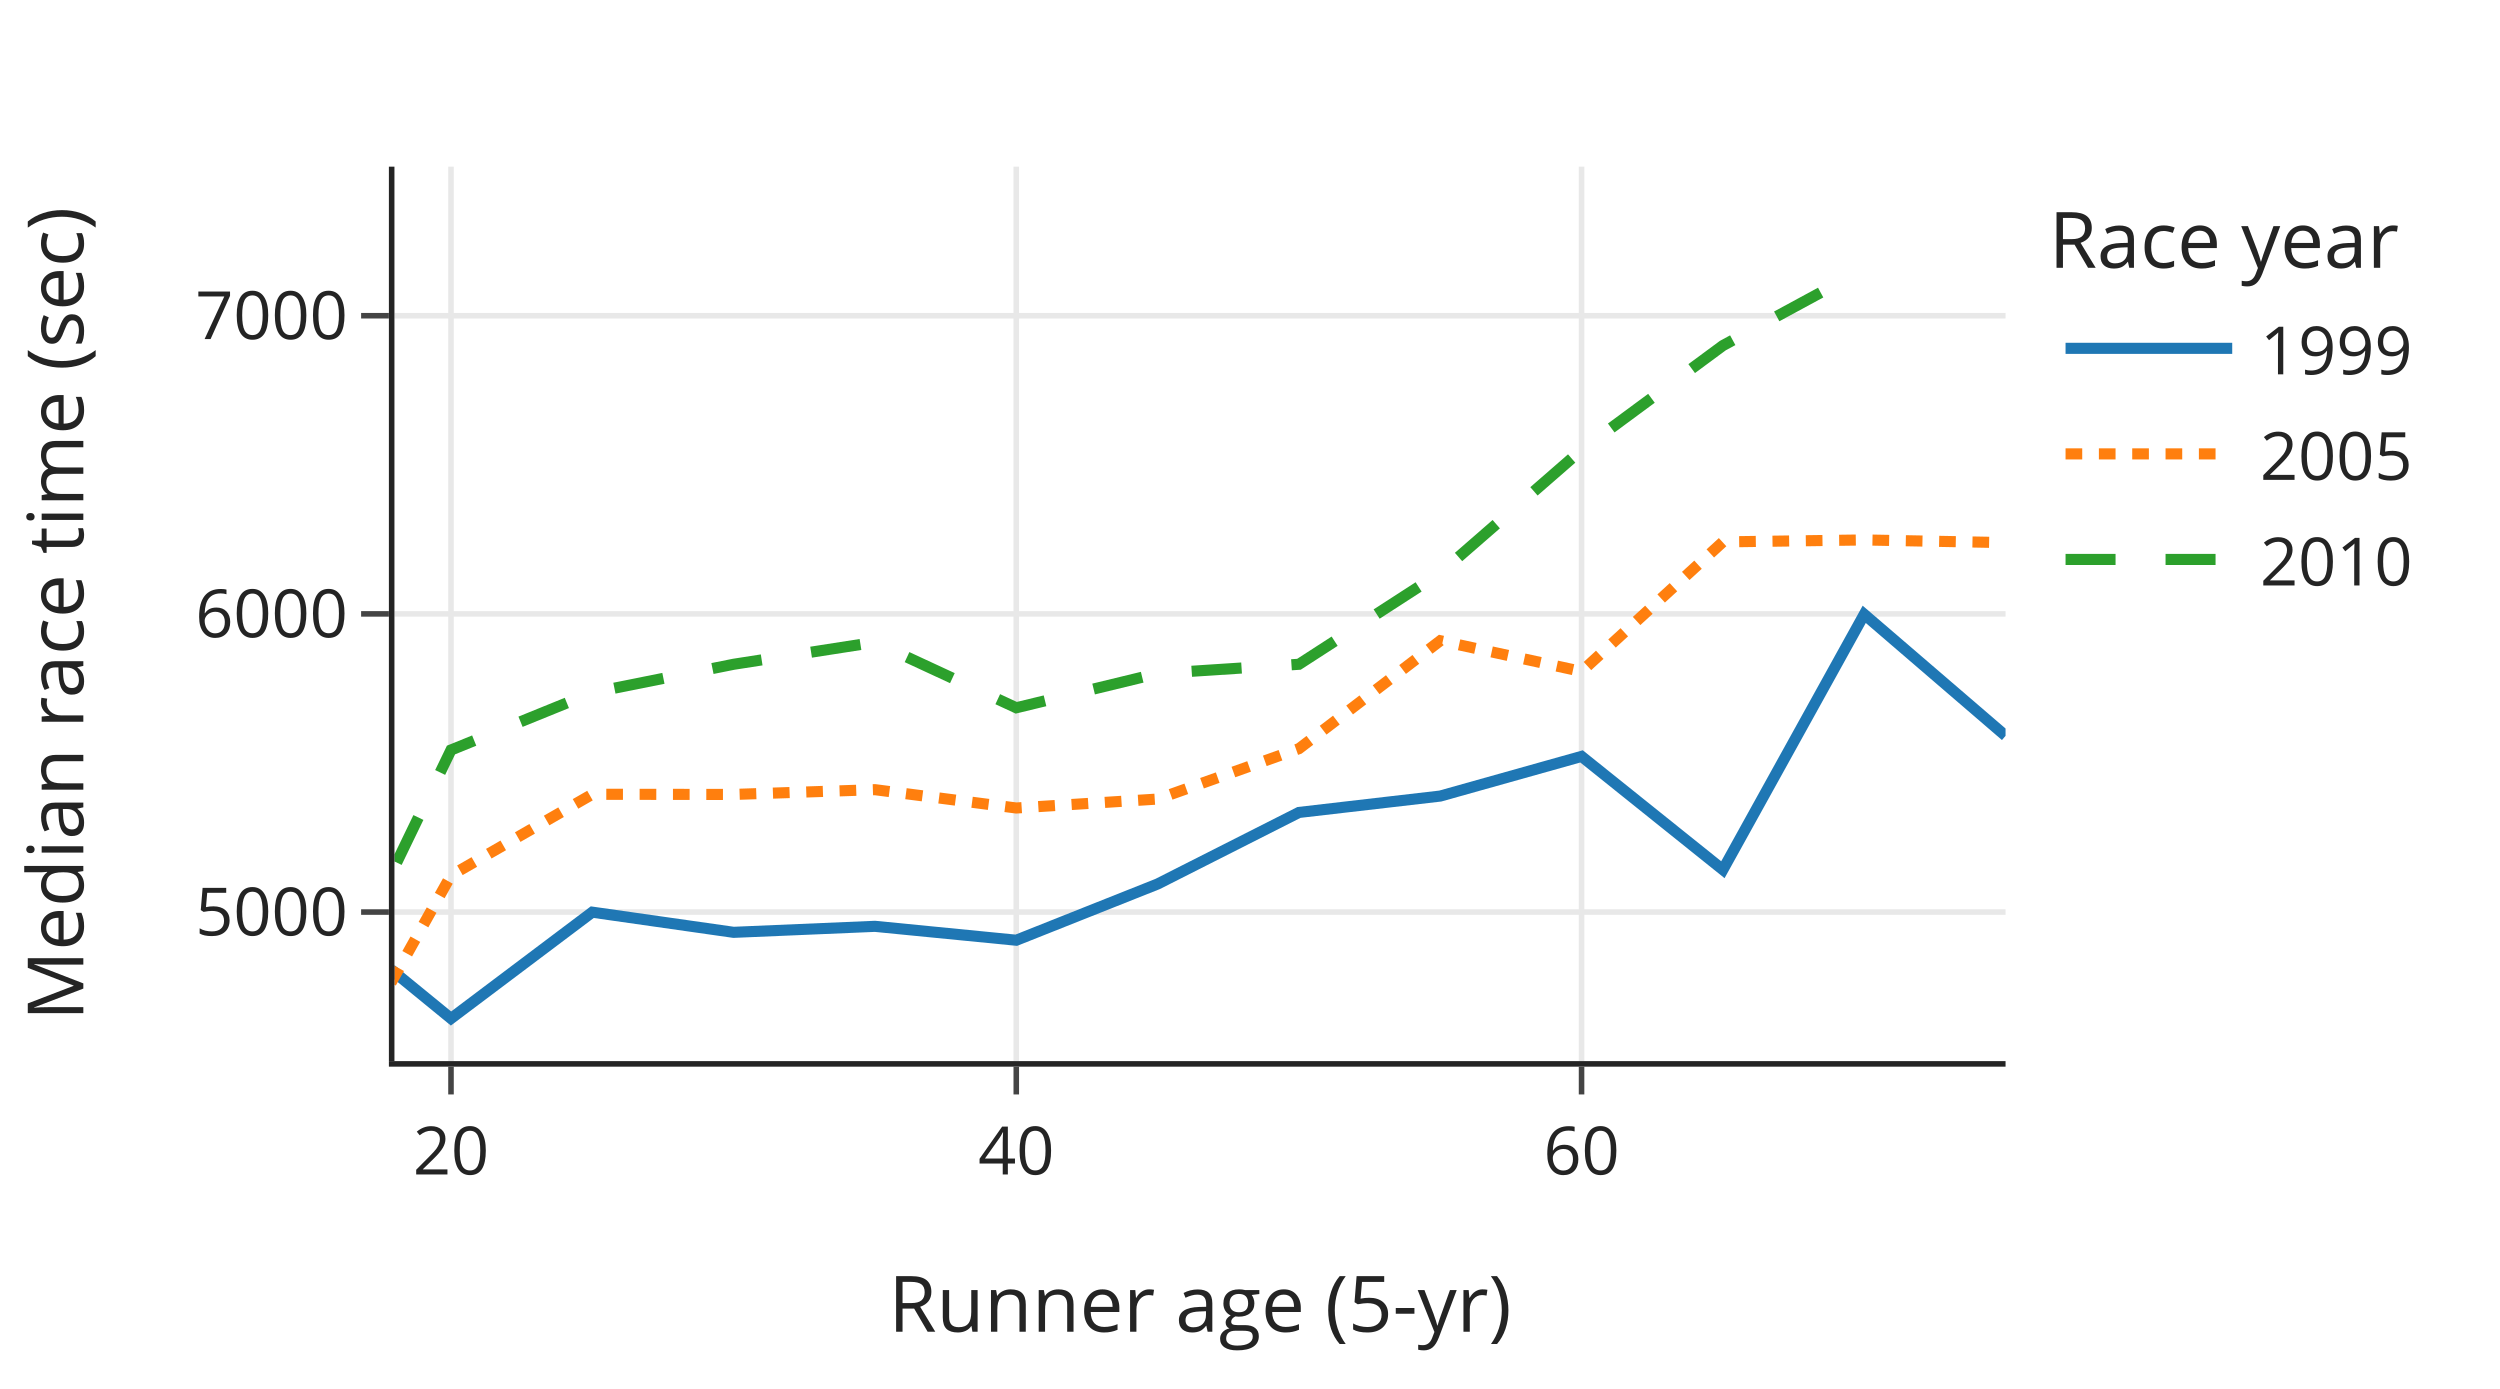
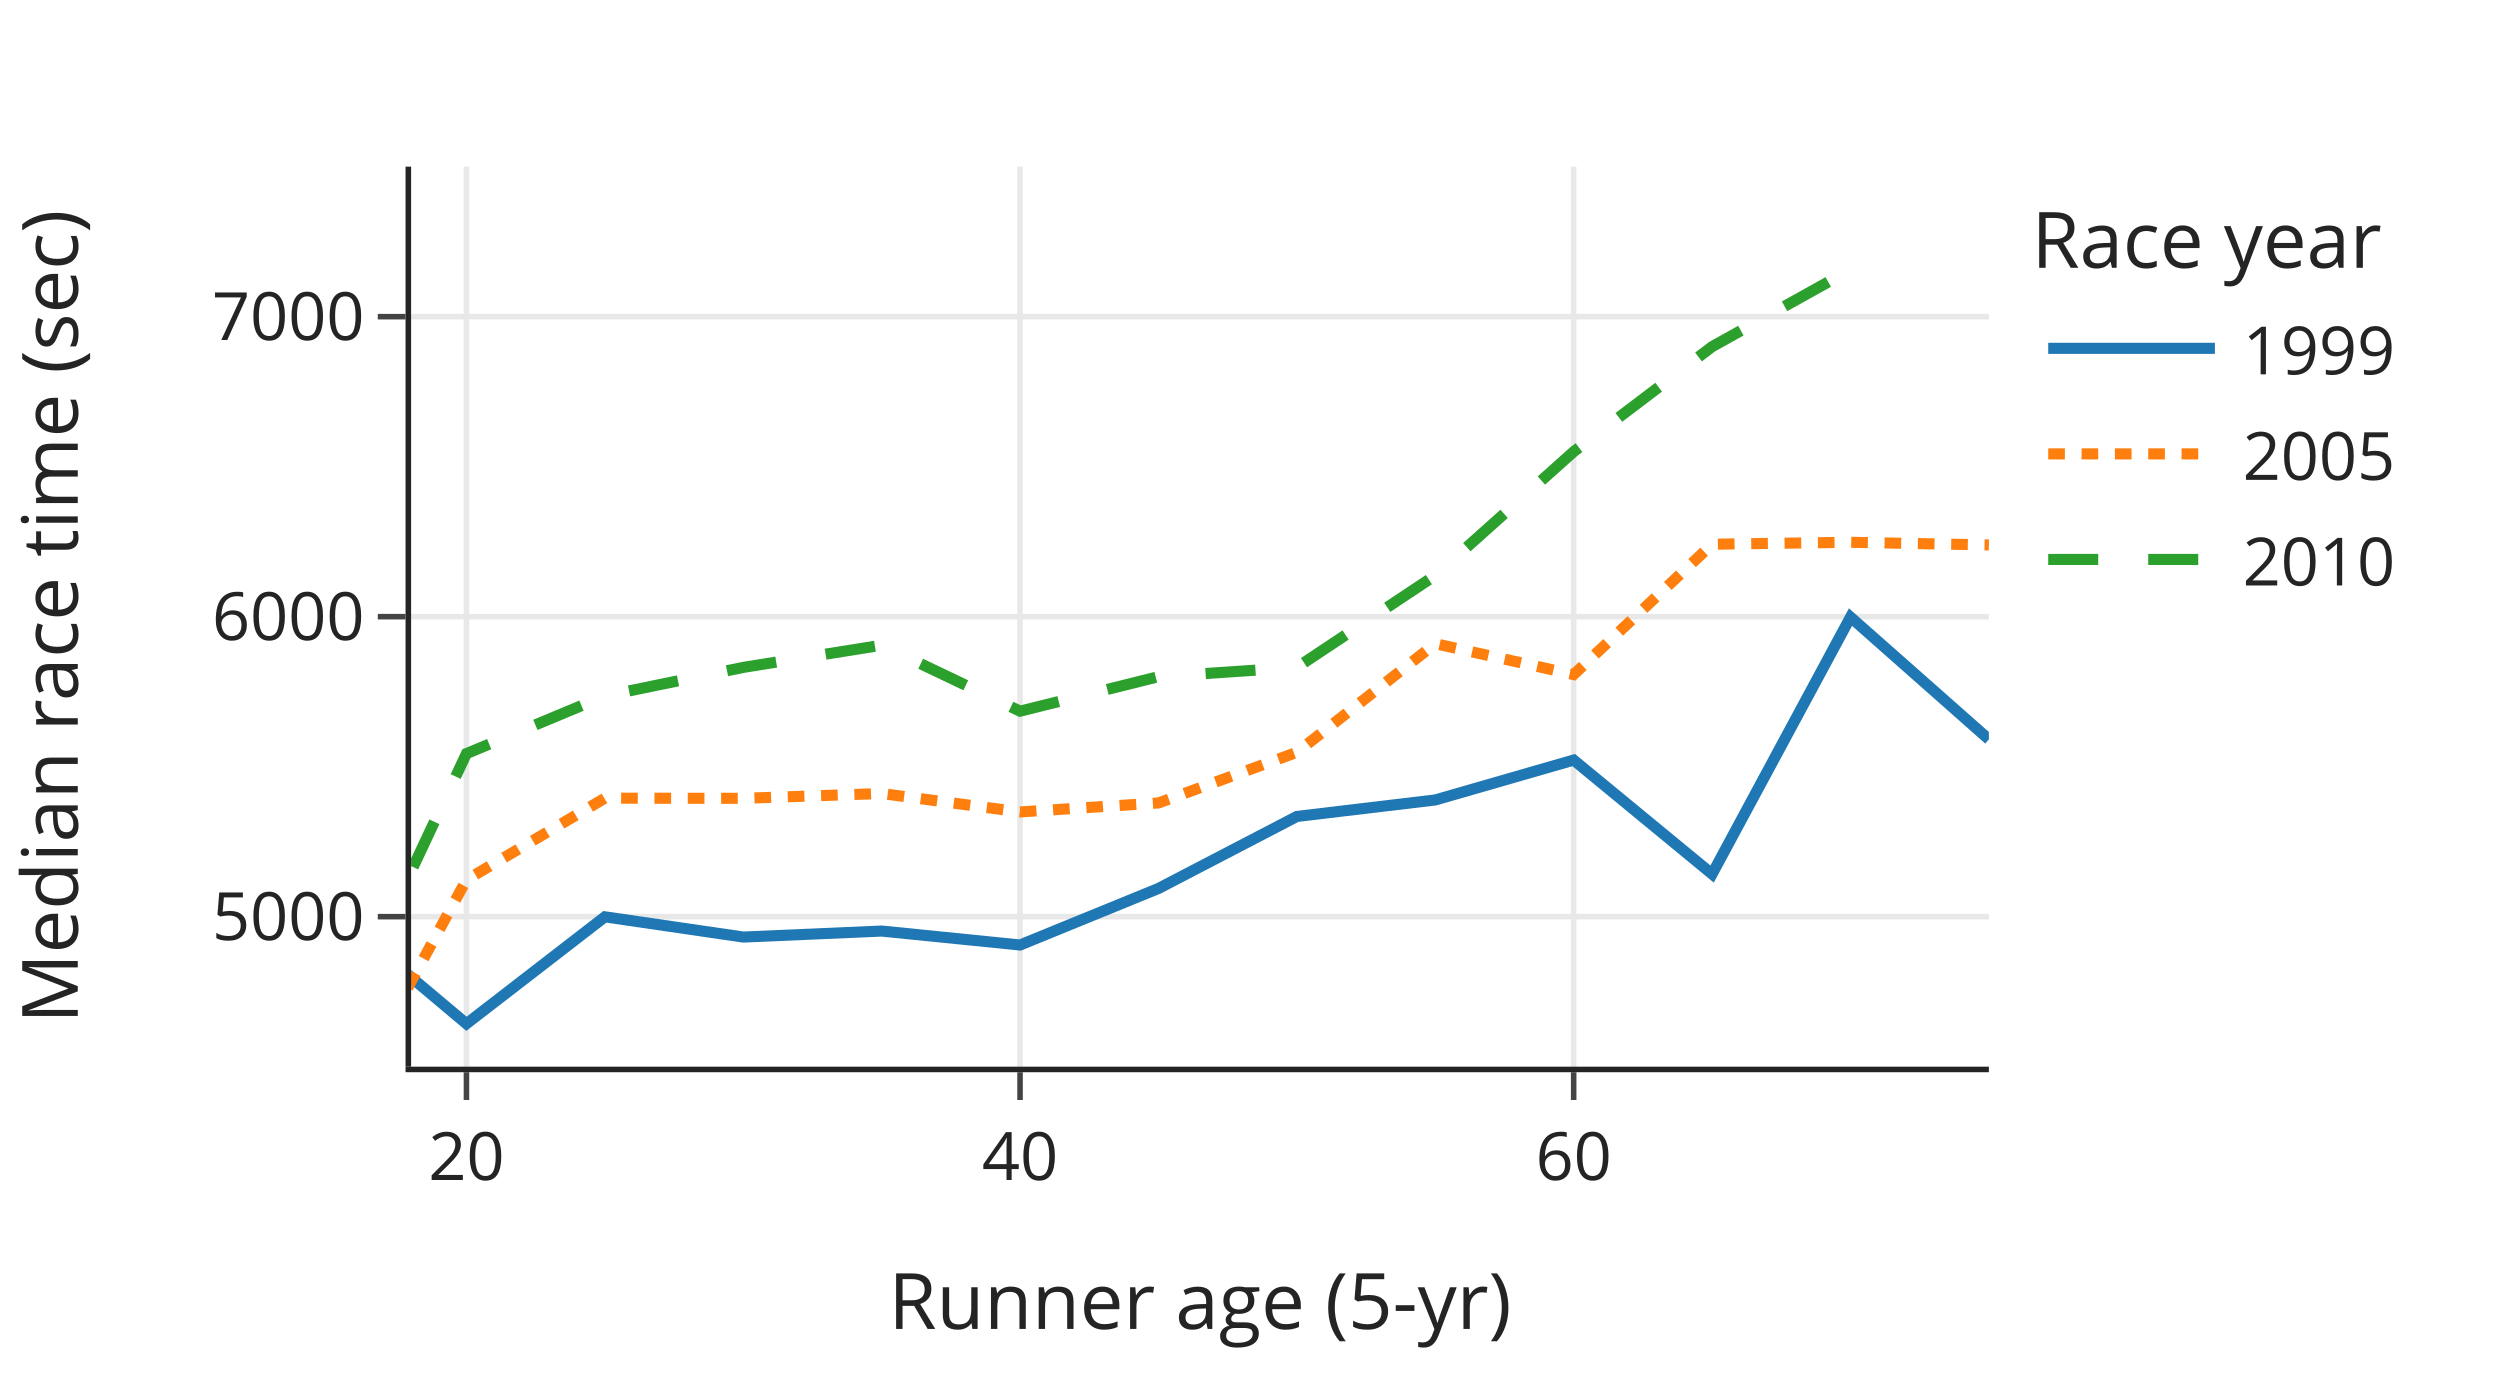
<svg xmlns="http://www.w3.org/2000/svg" class="main-svg" width="450" height="250" style="" viewBox="0 0 450 250">
  <rect x="0" y="0" width="450" height="250" style="fill: rgb(255, 255, 255); fill-opacity: 1;" />
-   <defs id="defs-946c9d">
+   <defs id="defs-55dc9d">
    <g class="clips">
-       <clipPath id="clip946c9dxyplot" class="plotclip">
-         <rect width="290" height="161" />
-       </clipPath>
-       <clipPath class="axesclip" id="clip946c9dx">
-         <rect x="71" y="0" width="290" height="250" />
-       </clipPath>
-       <clipPath class="axesclip" id="clip946c9dy">
-         <rect x="0" y="30" width="450" height="161" />
-       </clipPath>
-       <clipPath class="axesclip" id="clip946c9dxy">
-         <rect x="71" y="30" width="290" height="161" />
+       <clipPath id="clip55dc9dxyplot" class="plotclip">
+         <rect width="284" height="162" />
+       </clipPath>
+       <clipPath class="axesclip" id="clip55dc9dx">
+         <rect x="74" y="0" width="284" height="250" />
+       </clipPath>
+       <clipPath class="axesclip" id="clip55dc9dy">
+         <rect x="0" y="30" width="450" height="162" />
+       </clipPath>
+       <clipPath class="axesclip" id="clip55dc9dxy">
+         <rect x="74" y="30" width="284" height="162" />
      </clipPath>
    </g>
    <g class="gradients" />
    <g class="patterns" />
  </defs>
  <g class="bglayer" />
  <g class="layer-below">
    <g class="imagelayer" />
    <g class="shapelayer" />
  </g>
  <g class="cartesianlayer">
    <g class="subplot xy">
      <g class="layer-subplot">
        <g class="shapelayer" />
        <g class="imagelayer" />
      </g>
+       <g class="minor-gridlayer">
+         <g class="x" />
+         <g class="y" />
+       </g>
      <g class="gridlayer">
        <g class="x">
-           <path class="xgrid crisp" transform="translate(81.18,0)" d="M0,30v161" style="stroke: rgb(232, 232, 232); stroke-opacity: 1; stroke-width: 1px;" />
-           <path class="xgrid crisp" transform="translate(182.93,0)" d="M0,30v161" style="stroke: rgb(232, 232, 232); stroke-opacity: 1; stroke-width: 1px;" />
-           <path class="xgrid crisp" transform="translate(284.68,0)" d="M0,30v161" style="stroke: rgb(232, 232, 232); stroke-opacity: 1; stroke-width: 1px;" />
+           <path class="xgrid crisp" transform="translate(83.96,0)" d="M0,30v162" style="stroke: rgb(232, 232, 232); stroke-opacity: 1; stroke-width: 1px;" />
+           <path class="xgrid crisp" transform="translate(183.61,0)" d="M0,30v162" style="stroke: rgb(232, 232, 232); stroke-opacity: 1; stroke-width: 1px;" />
+           <path class="xgrid crisp" transform="translate(283.26,0)" d="M0,30v162" style="stroke: rgb(232, 232, 232); stroke-opacity: 1; stroke-width: 1px;" />
        </g>
        <g class="y">
-           <path class="ygrid crisp" transform="translate(0,164.17)" d="M71,0h290" style="stroke: rgb(232, 232, 232); stroke-opacity: 1; stroke-width: 1px;" />
-           <path class="ygrid crisp" transform="translate(0,110.5)" d="M71,0h290" style="stroke: rgb(232, 232, 232); stroke-opacity: 1; stroke-width: 1px;" />
-           <path class="ygrid crisp" transform="translate(0,56.83)" d="M71,0h290" style="stroke: rgb(232, 232, 232); stroke-opacity: 1; stroke-width: 1px;" />
+           <path class="ygrid crisp" transform="translate(0,165)" d="M74,0h284" style="stroke: rgb(232, 232, 232); stroke-opacity: 1; stroke-width: 1px;" />
+           <path class="ygrid crisp" transform="translate(0,111)" d="M74,0h284" style="stroke: rgb(232, 232, 232); stroke-opacity: 1; stroke-width: 1px;" />
+           <path class="ygrid crisp" transform="translate(0,57)" d="M74,0h284" style="stroke: rgb(232, 232, 232); stroke-opacity: 1; stroke-width: 1px;" />
        </g>
      </g>
      <g class="zerolinelayer" />
      <path class="xlines-below" />
      <path class="ylines-below" />
      <g class="overlines-below" />
      <g class="xaxislayer-below" />
      <g class="yaxislayer-below" />
      <g class="overaxes-below" />
-       <g class="plot" transform="translate(71,30)" clip-path="url(#clip946c9dxyplot)">
+       <g class="plot" transform="translate(74,30)" clip-path="url(#clip55dc9dxyplot)">
        <g class="scatterlayer mlayer">
-           <g class="trace scatter trace4578d6" style="stroke-miterlimit: 2; opacity: 1;">
+           <g class="trace scatter trace4d4e5d" style="stroke-miterlimit: 2; opacity: 1;">
            <g class="fills" />
            <g class="errorbars" />
            <g class="lines">
-               <path class="js-line" d="M-15.26,132.53L10.18,153.33L35.61,134.19L61.05,137.82L86.49,136.74L111.93,139.24L137.37,129.12L162.81,116.24L188.25,113.29L213.68,106.15L239.12,126.55L264.56,80.58L290,102.45" style="vector-effect: non-scaling-stroke; fill: none; stroke: rgb(31, 119, 180); stroke-opacity: 1; stroke-width: 2px; opacity: 1;" />
+               <path class="js-line" d="M-14.95,133.35L9.96,154.28L34.88,135.03L59.79,138.67L84.7,137.59L109.61,140.1L134.53,129.92L159.44,116.96L184.35,113.99L209.26,106.81L234.18,127.33L259.09,81.08L284,103.09" style="vector-effect: none; fill: none; stroke: rgb(31, 119, 180); stroke-opacity: 1; stroke-width: 2px; opacity: 1;" />
            </g>
            <g class="points" />
            <g class="text" />
          </g>
-           <g class="trace scatter trace12ce2b" style="stroke-miterlimit: 2; opacity: 1;">
+           <g class="trace scatter tracee20de4" style="stroke-miterlimit: 2; opacity: 1;">
            <g class="fills" />
            <g class="errorbars" />
            <g class="lines">
-               <path class="js-line" d="M-15.26,173.1L10.18,127.57L35.61,112.97L61.05,113L86.49,112.14L111.93,115.44L137.37,113.83L162.81,104.76L188.25,85.33L213.68,90.86L239.12,67.54L264.56,67.19L290,67.67" style="vector-effect: non-scaling-stroke; fill: none; stroke: rgb(255, 127, 14); stroke-opacity: 1; stroke-width: 2px; opacity: 1; stroke-dasharray: 3px, 3px;" />
+               <path class="js-line" d="M-14.95,174.18L9.96,128.36L34.88,113.67L59.79,113.7L84.7,112.83L109.61,116.15L134.53,114.53L159.44,105.41L184.35,85.86L209.26,91.42L234.18,67.96L259.09,67.61L284,68.09" style="vector-effect: none; fill: none; stroke: rgb(255, 127, 14); stroke-opacity: 1; stroke-dasharray: 3px, 3px; stroke-width: 2px; opacity: 1;" />
            </g>
            <g class="points" />
            <g class="text" />
          </g>
-           <g class="trace scatter tracead7314" style="stroke-miterlimit: 2; opacity: 1;">
+           <g class="trace scatter tracee8bcea" style="stroke-miterlimit: 2; opacity: 1;">
            <g class="fills" />
            <g class="errorbars" />
            <g class="lines">
-               <path class="js-line" d="M-15.26,157.67L10.18,105L35.61,94.67L61.05,89.57L86.49,85.6L111.93,97.4L137.37,91.23L162.81,89.57L188.25,73.12L213.68,50.98L239.12,32.2L264.56,18.41" style="vector-effect: non-scaling-stroke; fill: none; stroke: rgb(44, 160, 44); stroke-opacity: 1; stroke-width: 2px; opacity: 1; stroke-dasharray: 9px, 9px;" />
+               <path class="js-line" d="M-14.95,158.65L9.96,105.65L34.88,95.26L59.79,90.13L84.7,86.13L109.61,98.01L134.53,91.8L159.44,90.13L184.35,73.57L209.26,51.3L234.18,32.4L259.09,18.52" style="vector-effect: none; fill: none; stroke: rgb(44, 160, 44); stroke-opacity: 1; stroke-dasharray: 9px, 9px; stroke-width: 2px; opacity: 1;" />
            </g>
            <g class="points" />
            <g class="text" />
          </g>
        </g>
      </g>
      <g class="overplot" />
-       <path class="xlines-above crisp" d="M70,191.5H361" style="fill: none; stroke-width: 1px; stroke: rgb(36, 36, 36); stroke-opacity: 1;" />
-       <path class="ylines-above crisp" d="M70.5,30V191" style="fill: none; stroke-width: 1px; stroke: rgb(36, 36, 36); stroke-opacity: 1;" />
+       <path class="xlines-above crisp" d="M73,192.5H358" style="fill: none; stroke-width: 1px; stroke: rgb(36, 36, 36); stroke-opacity: 1;" />
+       <path class="ylines-above crisp" d="M73.5,30V192" style="fill: none; stroke-width: 1px; stroke: rgb(36, 36, 36); stroke-opacity: 1;" />
      <g class="overlines-above" />
      <g class="xaxislayer-above">
-         <path class="xtick ticks crisp" d="M0,192v5" transform="translate(81.18,0)" style="stroke: rgb(68, 68, 68); stroke-opacity: 1; stroke-width: 1px;" />
-         <path class="xtick ticks crisp" d="M0,192v5" transform="translate(182.93,0)" style="stroke: rgb(68, 68, 68); stroke-opacity: 1; stroke-width: 1px;" />
-         <path class="xtick ticks crisp" d="M0,192v5" transform="translate(284.68,0)" style="stroke: rgb(68, 68, 68); stroke-opacity: 1; stroke-width: 1px;" />
+         <path class="xtick ticks crisp" d="M0,193v5" transform="translate(83.96,0)" style="stroke: rgb(68, 68, 68); stroke-opacity: 1; stroke-width: 1px;" />
+         <path class="xtick ticks crisp" d="M0,193v5" transform="translate(183.61,0)" style="stroke: rgb(68, 68, 68); stroke-opacity: 1; stroke-width: 1px;" />
+         <path class="xtick ticks crisp" d="M0,193v5" transform="translate(283.26,0)" style="stroke: rgb(68, 68, 68); stroke-opacity: 1; stroke-width: 1px;" />
        <g class="xtick">
-           <text text-anchor="middle" x="0" y="211.4" transform="translate(81.18,0)" style="font-family: 'Open Sans', verdana, arial, sans-serif; font-size: 12px; fill: rgb(36, 36, 36); fill-opacity: 1; white-space: pre; opacity: 1;">20</text>
+           <text text-anchor="middle" x="0" y="212.4" transform="translate(83.96,0)" style="font-family: 'Open Sans', verdana, arial, sans-serif; font-size: 12px; fill: rgb(36, 36, 36); fill-opacity: 1; white-space: pre; opacity: 1;">20</text>
        </g>
        <g class="xtick">
-           <text text-anchor="middle" x="0" y="211.4" style="font-family: 'Open Sans', verdana, arial, sans-serif; font-size: 12px; fill: rgb(36, 36, 36); fill-opacity: 1; white-space: pre; opacity: 1;" transform="translate(182.93,0)">40</text>
+           <text text-anchor="middle" x="0" y="212.4" style="font-family: 'Open Sans', verdana, arial, sans-serif; font-size: 12px; fill: rgb(36, 36, 36); fill-opacity: 1; white-space: pre; opacity: 1;" transform="translate(183.61,0)">40</text>
        </g>
        <g class="xtick">
-           <text text-anchor="middle" x="0" y="211.4" style="font-family: 'Open Sans', verdana, arial, sans-serif; font-size: 12px; fill: rgb(36, 36, 36); fill-opacity: 1; white-space: pre; opacity: 1;" transform="translate(284.68,0)">60</text>
+           <text text-anchor="middle" x="0" y="212.4" style="font-family: 'Open Sans', verdana, arial, sans-serif; font-size: 12px; fill: rgb(36, 36, 36); fill-opacity: 1; white-space: pre; opacity: 1;" transform="translate(283.26,0)">60</text>
        </g>
      </g>
      <g class="yaxislayer-above">
-         <path class="ytick ticks crisp" d="M70,0h-5" transform="translate(0,164.17)" style="stroke: rgb(68, 68, 68); stroke-opacity: 1; stroke-width: 1px;" />
-         <path class="ytick ticks crisp" d="M70,0h-5" transform="translate(0,110.5)" style="stroke: rgb(68, 68, 68); stroke-opacity: 1; stroke-width: 1px;" />
-         <path class="ytick ticks crisp" d="M70,0h-5" transform="translate(0,56.83)" style="stroke: rgb(68, 68, 68); stroke-opacity: 1; stroke-width: 1px;" />
+         <path class="ytick ticks crisp" d="M73,0h-5" transform="translate(0,165)" style="stroke: rgb(68, 68, 68); stroke-opacity: 1; stroke-width: 1px;" />
+         <path class="ytick ticks crisp" d="M73,0h-5" transform="translate(0,111)" style="stroke: rgb(68, 68, 68); stroke-opacity: 1; stroke-width: 1px;" />
+         <path class="ytick ticks crisp" d="M73,0h-5" transform="translate(0,57)" style="stroke: rgb(68, 68, 68); stroke-opacity: 1; stroke-width: 1px;" />
        <g class="ytick">
-           <text text-anchor="end" x="62.6" y="4.2" transform="translate(0,164.17)" style="font-family: 'Open Sans', verdana, arial, sans-serif; font-size: 12px; fill: rgb(36, 36, 36); fill-opacity: 1; white-space: pre; opacity: 1;">5000</text>
+           <text text-anchor="end" x="65.6" y="4.2" transform="translate(0,165)" style="font-family: 'Open Sans', verdana, arial, sans-serif; font-size: 12px; fill: rgb(36, 36, 36); fill-opacity: 1; white-space: pre; opacity: 1;">5000</text>
        </g>
        <g class="ytick">
-           <text text-anchor="end" x="62.6" y="4.2" style="font-family: 'Open Sans', verdana, arial, sans-serif; font-size: 12px; fill: rgb(36, 36, 36); fill-opacity: 1; white-space: pre; opacity: 1;" transform="translate(0,110.5)">6000</text>
+           <text text-anchor="end" x="65.6" y="4.2" style="font-family: 'Open Sans', verdana, arial, sans-serif; font-size: 12px; fill: rgb(36, 36, 36); fill-opacity: 1; white-space: pre; opacity: 1;" transform="translate(0,111)">6000</text>
        </g>
        <g class="ytick">
-           <text text-anchor="end" x="62.6" y="4.2" style="font-family: 'Open Sans', verdana, arial, sans-serif; font-size: 12px; fill: rgb(36, 36, 36); fill-opacity: 1; white-space: pre; opacity: 1;" transform="translate(0,56.83)">7000</text>
+           <text text-anchor="end" x="65.6" y="4.2" style="font-family: 'Open Sans', verdana, arial, sans-serif; font-size: 12px; fill: rgb(36, 36, 36); fill-opacity: 1; white-space: pre; opacity: 1;" transform="translate(0,57)">7000</text>
        </g>
      </g>
      <g class="overaxes-above" />
    </g>
  </g>
  <g class="polarlayer" />
  <g class="smithlayer" />
  <g class="ternarylayer" />
  <g class="geolayer" />
  <g class="funnelarealayer" />
  <g class="pielayer" />
  <g class="iciclelayer" />
  <g class="treemaplayer" />
  <g class="sunburstlayer" />
  <g class="glimages" />
-   <defs id="topdefs-946c9d">
+   <defs id="topdefs-55dc9d">
    <g class="clips" />
-     <clipPath id="legend946c9d">
-       <rect width="73" height="86" x="0" y="0" />
+     <clipPath id="legend55dc9d">
+       <rect width="76" height="86" x="0" y="0" />
    </clipPath>
  </defs>
  <g class="layer-above">
    <g class="imagelayer" />
    <g class="shapelayer" />
  </g>
  <g class="infolayer">
-     <g class="legend" pointer-events="all" transform="translate(366.8,30)">
-       <rect class="bg" shape-rendering="crispEdges" width="73" height="86" x="0" y="0" style="stroke: rgb(68, 68, 68); stroke-opacity: 1; fill: rgb(255, 255, 255); fill-opacity: 1; stroke-width: 0px;" />
-       <g class="scrollbox" transform="" clip-path="url(#legend946c9d)">
+     <g class="legend" pointer-events="all" transform="translate(363.68,30)">
+       <rect class="bg" shape-rendering="crispEdges" style="stroke: rgb(68, 68, 68); stroke-opacity: 1; fill: rgb(255, 255, 255); fill-opacity: 1; stroke-width: 0px;" width="76" height="86" x="0" y="0" />
+       <g class="scrollbox" transform="" clip-path="url(#legend55dc9d)">
        <text class="legendtitletext" text-anchor="start" x="2" y="18.2" style="font-family: 'Open Sans', verdana, arial, sans-serif; font-size: 14px; fill: rgb(36, 36, 36); fill-opacity: 1; white-space: pre;">Race year</text>
        <g class="groups" transform="">
          <g class="traces" transform="translate(0,32.7)" style="opacity: 1;">
            <text class="legendtext" text-anchor="start" x="40" y="4.68" style="font-family: 'Open Sans', verdana, arial, sans-serif; font-size: 12px; fill: rgb(36, 36, 36); fill-opacity: 1; white-space: pre;">1999</text>
            <g class="layers" style="opacity: 1;">
              <g class="legendfill" />
              <g class="legendlines">
                <path class="js-line" d="M5,0h30" style="fill: none; stroke: rgb(31, 119, 180); stroke-opacity: 1; stroke-width: 2px;" />
              </g>
              <g class="legendsymbols">
                <g class="legendpoints" />
              </g>
            </g>
-             <rect class="legendtoggle" x="0" y="-9.5" width="67.453" height="19" style="fill: rgb(0, 0, 0); fill-opacity: 0;" />
+             <rect class="legendtoggle" x="0" y="-9.5" width="70.516" height="19" style="fill: rgb(0, 0, 0); fill-opacity: 0;" />
          </g>
        </g>
        <g class="groups" transform="">
          <g class="traces" transform="translate(0,51.7)" style="opacity: 1;">
            <text class="legendtext" text-anchor="start" x="40" y="4.68" style="font-family: 'Open Sans', verdana, arial, sans-serif; font-size: 12px; fill: rgb(36, 36, 36); fill-opacity: 1; white-space: pre;">2005</text>
            <g class="layers" style="opacity: 1;">
              <g class="legendfill" />
              <g class="legendlines">
                <path class="js-line" d="M5,0h30" style="fill: none; stroke: rgb(255, 127, 14); stroke-opacity: 1; stroke-dasharray: 3px, 3px; stroke-width: 2px;" />
              </g>
              <g class="legendsymbols">
                <g class="legendpoints" />
              </g>
            </g>
-             <rect class="legendtoggle" x="0" y="-9.5" width="67.453" height="19" style="fill: rgb(0, 0, 0); fill-opacity: 0;" />
+             <rect class="legendtoggle" x="0" y="-9.5" width="70.516" height="19" style="fill: rgb(0, 0, 0); fill-opacity: 0;" />
          </g>
        </g>
        <g class="groups" transform="">
          <g class="traces" transform="translate(0,70.7)" style="opacity: 1;">
            <text class="legendtext" text-anchor="start" x="40" y="4.68" style="font-family: 'Open Sans', verdana, arial, sans-serif; font-size: 12px; fill: rgb(36, 36, 36); fill-opacity: 1; white-space: pre;">2010</text>
            <g class="layers" style="opacity: 1;">
              <g class="legendfill" />
              <g class="legendlines">
                <path class="js-line" d="M5,0h30" style="fill: none; stroke: rgb(44, 160, 44); stroke-opacity: 1; stroke-dasharray: 9px, 9px; stroke-width: 2px;" />
              </g>
              <g class="legendsymbols">
                <g class="legendpoints" />
              </g>
            </g>
-             <rect class="legendtoggle" x="0" y="-9.5" width="67.453" height="19" style="fill: rgb(0, 0, 0); fill-opacity: 0;" />
-           </g>
-         </g>
-       </g>
-       <rect class="scrollbar" rx="20" ry="3" width="0" height="0" x="0" y="0" style="fill: rgb(128, 139, 164); fill-opacity: 1;" />
+             <rect class="legendtoggle" x="0" y="-9.5" width="70.516" height="19" style="fill: rgb(0, 0, 0); fill-opacity: 0;" />
+           </g>
+         </g>
+       </g>
+       <rect class="scrollbar" rx="20" ry="3" width="0" height="0" style="fill: rgb(128, 139, 164); fill-opacity: 1;" x="0" y="0" />
    </g>
    <g class="g-gtitle" />
    <g class="g-xtitle">
-       <text class="xtitle" x="216" y="239.706" text-anchor="middle" style="font-family: 'Open Sans', verdana, arial, sans-serif; font-size: 14px; fill: rgb(36, 36, 36); opacity: 1; font-weight: normal; white-space: pre;">Runner age (5-yr)</text>
-     </g>
-     <g class="g-ytitle" transform="translate(4.65918,0)">
-       <text class="ytitle" transform="rotate(-90,10.34063,110.5)" x="10.341" y="110.5" text-anchor="middle" style="font-family: 'Open Sans', verdana, arial, sans-serif; font-size: 14px; fill: rgb(36, 36, 36); opacity: 1; font-weight: normal; white-space: pre;">Median race time (sec)</text>
+       <text class="xtitle" x="216" y="239.206" text-anchor="middle" style="font-family: 'Open Sans', verdana, arial, sans-serif; font-size: 14px; fill: rgb(36, 36, 36); opacity: 1; font-weight: normal; white-space: pre;">Runner age (5-yr)</text>
+     </g>
+     <g class="g-ytitle" transform="translate(3.22168,0)">
+       <text class="ytitle" transform="rotate(-90,10.77813,111)" x="10.778" y="111" text-anchor="middle" style="font-family: 'Open Sans', verdana, arial, sans-serif; font-size: 14px; fill: rgb(36, 36, 36); opacity: 1; font-weight: normal; white-space: pre;">Median race time (sec)</text>
    </g>
  </g>
</svg>
